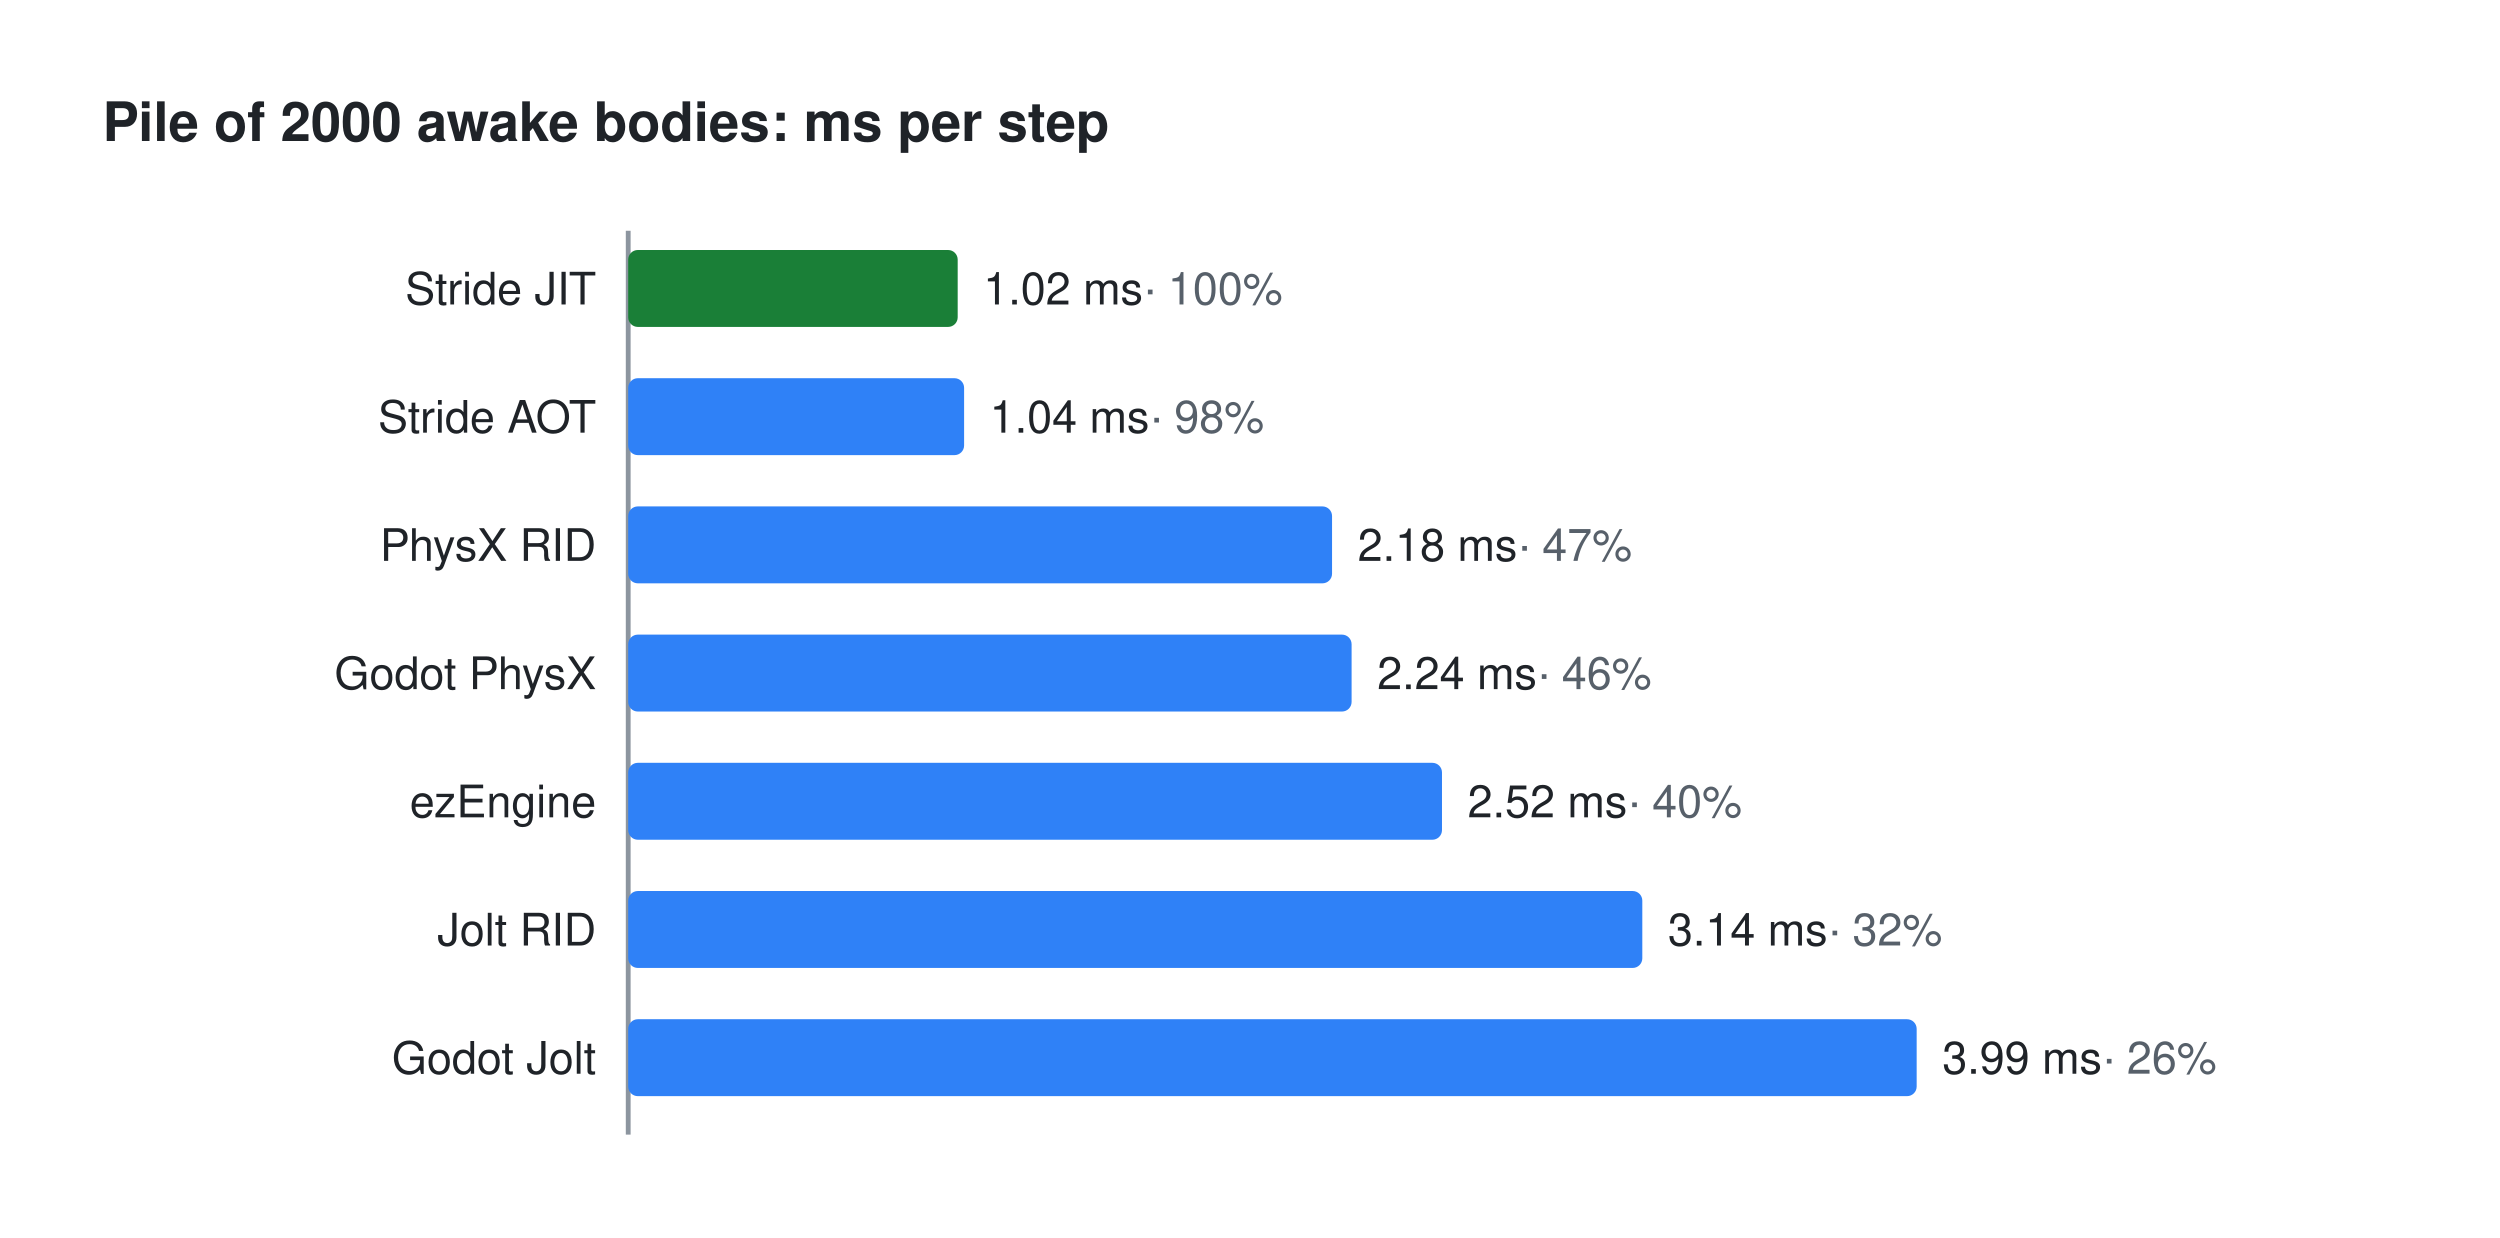
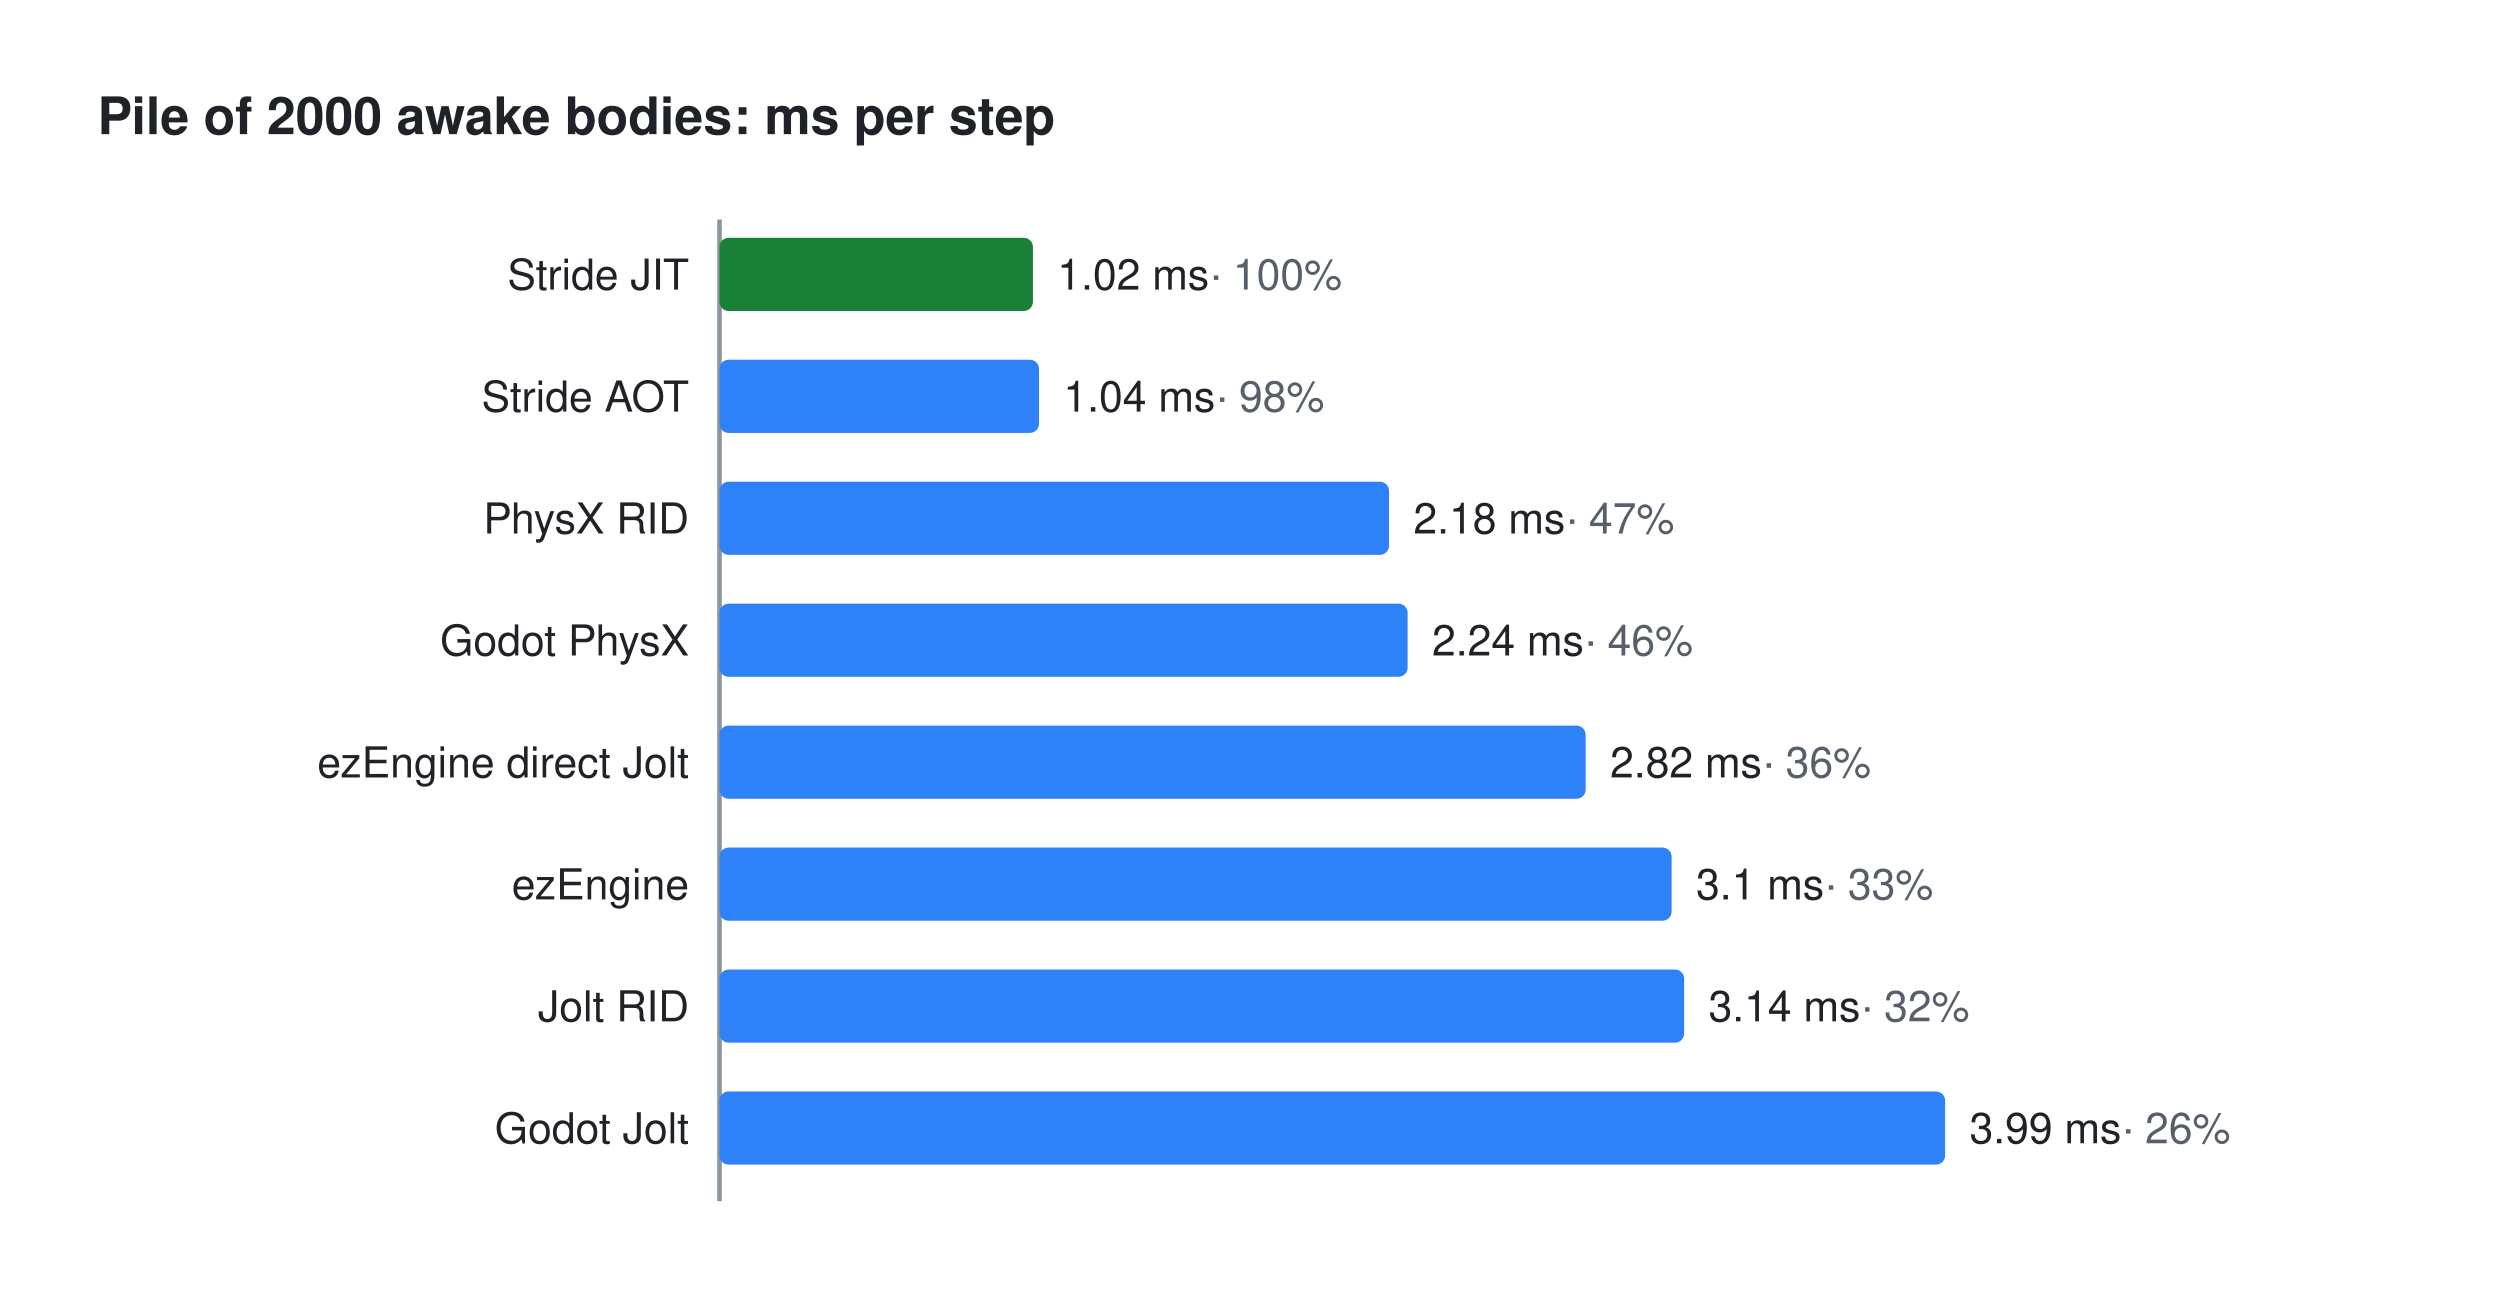
- <svg xmlns="http://www.w3.org/2000/svg" width="780" height="386" viewBox="0 0 780 386" font-family="Segoe UI, Helvetica, Arial, sans-serif">
+ <svg xmlns="http://www.w3.org/2000/svg" width="820" height="426" viewBox="0 0 820 426" font-family="Segoe UI, Helvetica, Arial, sans-serif">
  <style>.t{fill:#1f2328}.m{fill:#57606a}.ax{stroke:#8c959f}.bar{fill:#2f81f7}.best{fill:#1a7f37}@media (prefers-color-scheme:dark){.t{fill:#e6edf3}.m{fill:#9198a1}.ax{stroke:#6e7681}.best{fill:#3fb950}}</style>
  <text x="32" y="44" font-size="17" font-weight="600" class="t">Pile of 2000 awake bodies: ms per step</text>
-   <line x1="196" y1="72" x2="196" y2="354" class="ax" stroke-width="1.5" />
-   <text x="186" y="95" font-size="14" text-anchor="end" class="t">Stride JIT</text>
-   <rect x="196" y="78" width="102.8" height="24" rx="3" class="best" />
-   <text x="306.8" y="95" font-size="14" class="t">1.02 ms<tspan class="m"> · 100%</tspan>
+   <line x1="236" y1="72" x2="236" y2="394" class="ax" stroke-width="1.5" />
+   <text x="226" y="95" font-size="14" text-anchor="end" class="t">Stride JIT</text>
+   <rect x="236" y="78" width="102.8" height="24" rx="3" class="best" />
+   <text x="346.8" y="95" font-size="14" class="t">1.02 ms<tspan class="m"> · 100%</tspan>
  </text>
-   <text x="186" y="135" font-size="14" text-anchor="end" class="t">Stride AOT</text>
-   <rect x="196" y="118" width="104.8" height="24" rx="3" class="bar" />
-   <text x="308.8" y="135" font-size="14" class="t">1.04 ms<tspan class="m"> · 98%</tspan>
+   <text x="226" y="135" font-size="14" text-anchor="end" class="t">Stride AOT</text>
+   <rect x="236" y="118" width="104.8" height="24" rx="3" class="bar" />
+   <text x="348.8" y="135" font-size="14" class="t">1.04 ms<tspan class="m"> · 98%</tspan>
  </text>
-   <text x="186" y="175" font-size="14" text-anchor="end" class="t">PhysX RID</text>
-   <rect x="196" y="158" width="219.6" height="24" rx="3" class="bar" />
-   <text x="423.6" y="175" font-size="14" class="t">2.18 ms<tspan class="m"> · 47%</tspan>
+   <text x="226" y="175" font-size="14" text-anchor="end" class="t">PhysX RID</text>
+   <rect x="236" y="158" width="219.6" height="24" rx="3" class="bar" />
+   <text x="463.6" y="175" font-size="14" class="t">2.18 ms<tspan class="m"> · 47%</tspan>
  </text>
-   <text x="186" y="215" font-size="14" text-anchor="end" class="t">Godot PhysX</text>
-   <rect x="196" y="198" width="225.7" height="24" rx="3" class="bar" />
-   <text x="429.7" y="215" font-size="14" class="t">2.24 ms<tspan class="m"> · 46%</tspan>
+   <text x="226" y="215" font-size="14" text-anchor="end" class="t">Godot PhysX</text>
+   <rect x="236" y="198" width="225.7" height="24" rx="3" class="bar" />
+   <text x="469.7" y="215" font-size="14" class="t">2.24 ms<tspan class="m"> · 46%</tspan>
  </text>
-   <text x="186" y="255" font-size="14" text-anchor="end" class="t">ezEngine</text>
-   <rect x="196" y="238" width="253.9" height="24" rx="3" class="bar" />
-   <text x="457.9" y="255" font-size="14" class="t">2.52 ms<tspan class="m"> · 40%</tspan>
+   <text x="226" y="255" font-size="14" text-anchor="end" class="t">ezEngine direct Jolt</text>
+   <rect x="236" y="238" width="284.1" height="24" rx="3" class="bar" />
+   <text x="528.1" y="255" font-size="14" class="t">2.82 ms<tspan class="m"> · 36%</tspan>
  </text>
-   <text x="186" y="295" font-size="14" text-anchor="end" class="t">Jolt RID</text>
-   <rect x="196" y="278" width="316.4" height="24" rx="3" class="bar" />
-   <text x="520.4" y="295" font-size="14" class="t">3.14 ms<tspan class="m"> · 32%</tspan>
+   <text x="226" y="295" font-size="14" text-anchor="end" class="t">ezEngine</text>
+   <rect x="236" y="278" width="312.3" height="24" rx="3" class="bar" />
+   <text x="556.3" y="295" font-size="14" class="t">3.1 ms<tspan class="m"> · 33%</tspan>
  </text>
-   <text x="186" y="335" font-size="14" text-anchor="end" class="t">Godot Jolt</text>
-   <rect x="196" y="318" width="402.0" height="24" rx="3" class="bar" />
-   <text x="606.0" y="335" font-size="14" class="t">3.99 ms<tspan class="m"> · 26%</tspan>
+   <text x="226" y="335" font-size="14" text-anchor="end" class="t">Jolt RID</text>
+   <rect x="236" y="318" width="316.4" height="24" rx="3" class="bar" />
+   <text x="560.4" y="335" font-size="14" class="t">3.14 ms<tspan class="m"> · 32%</tspan>
+   </text>
+   <text x="226" y="375" font-size="14" text-anchor="end" class="t">Godot Jolt</text>
+   <rect x="236" y="358" width="402.0" height="24" rx="3" class="bar" />
+   <text x="646.0" y="375" font-size="14" class="t">3.99 ms<tspan class="m"> · 26%</tspan>
  </text>
</svg>
